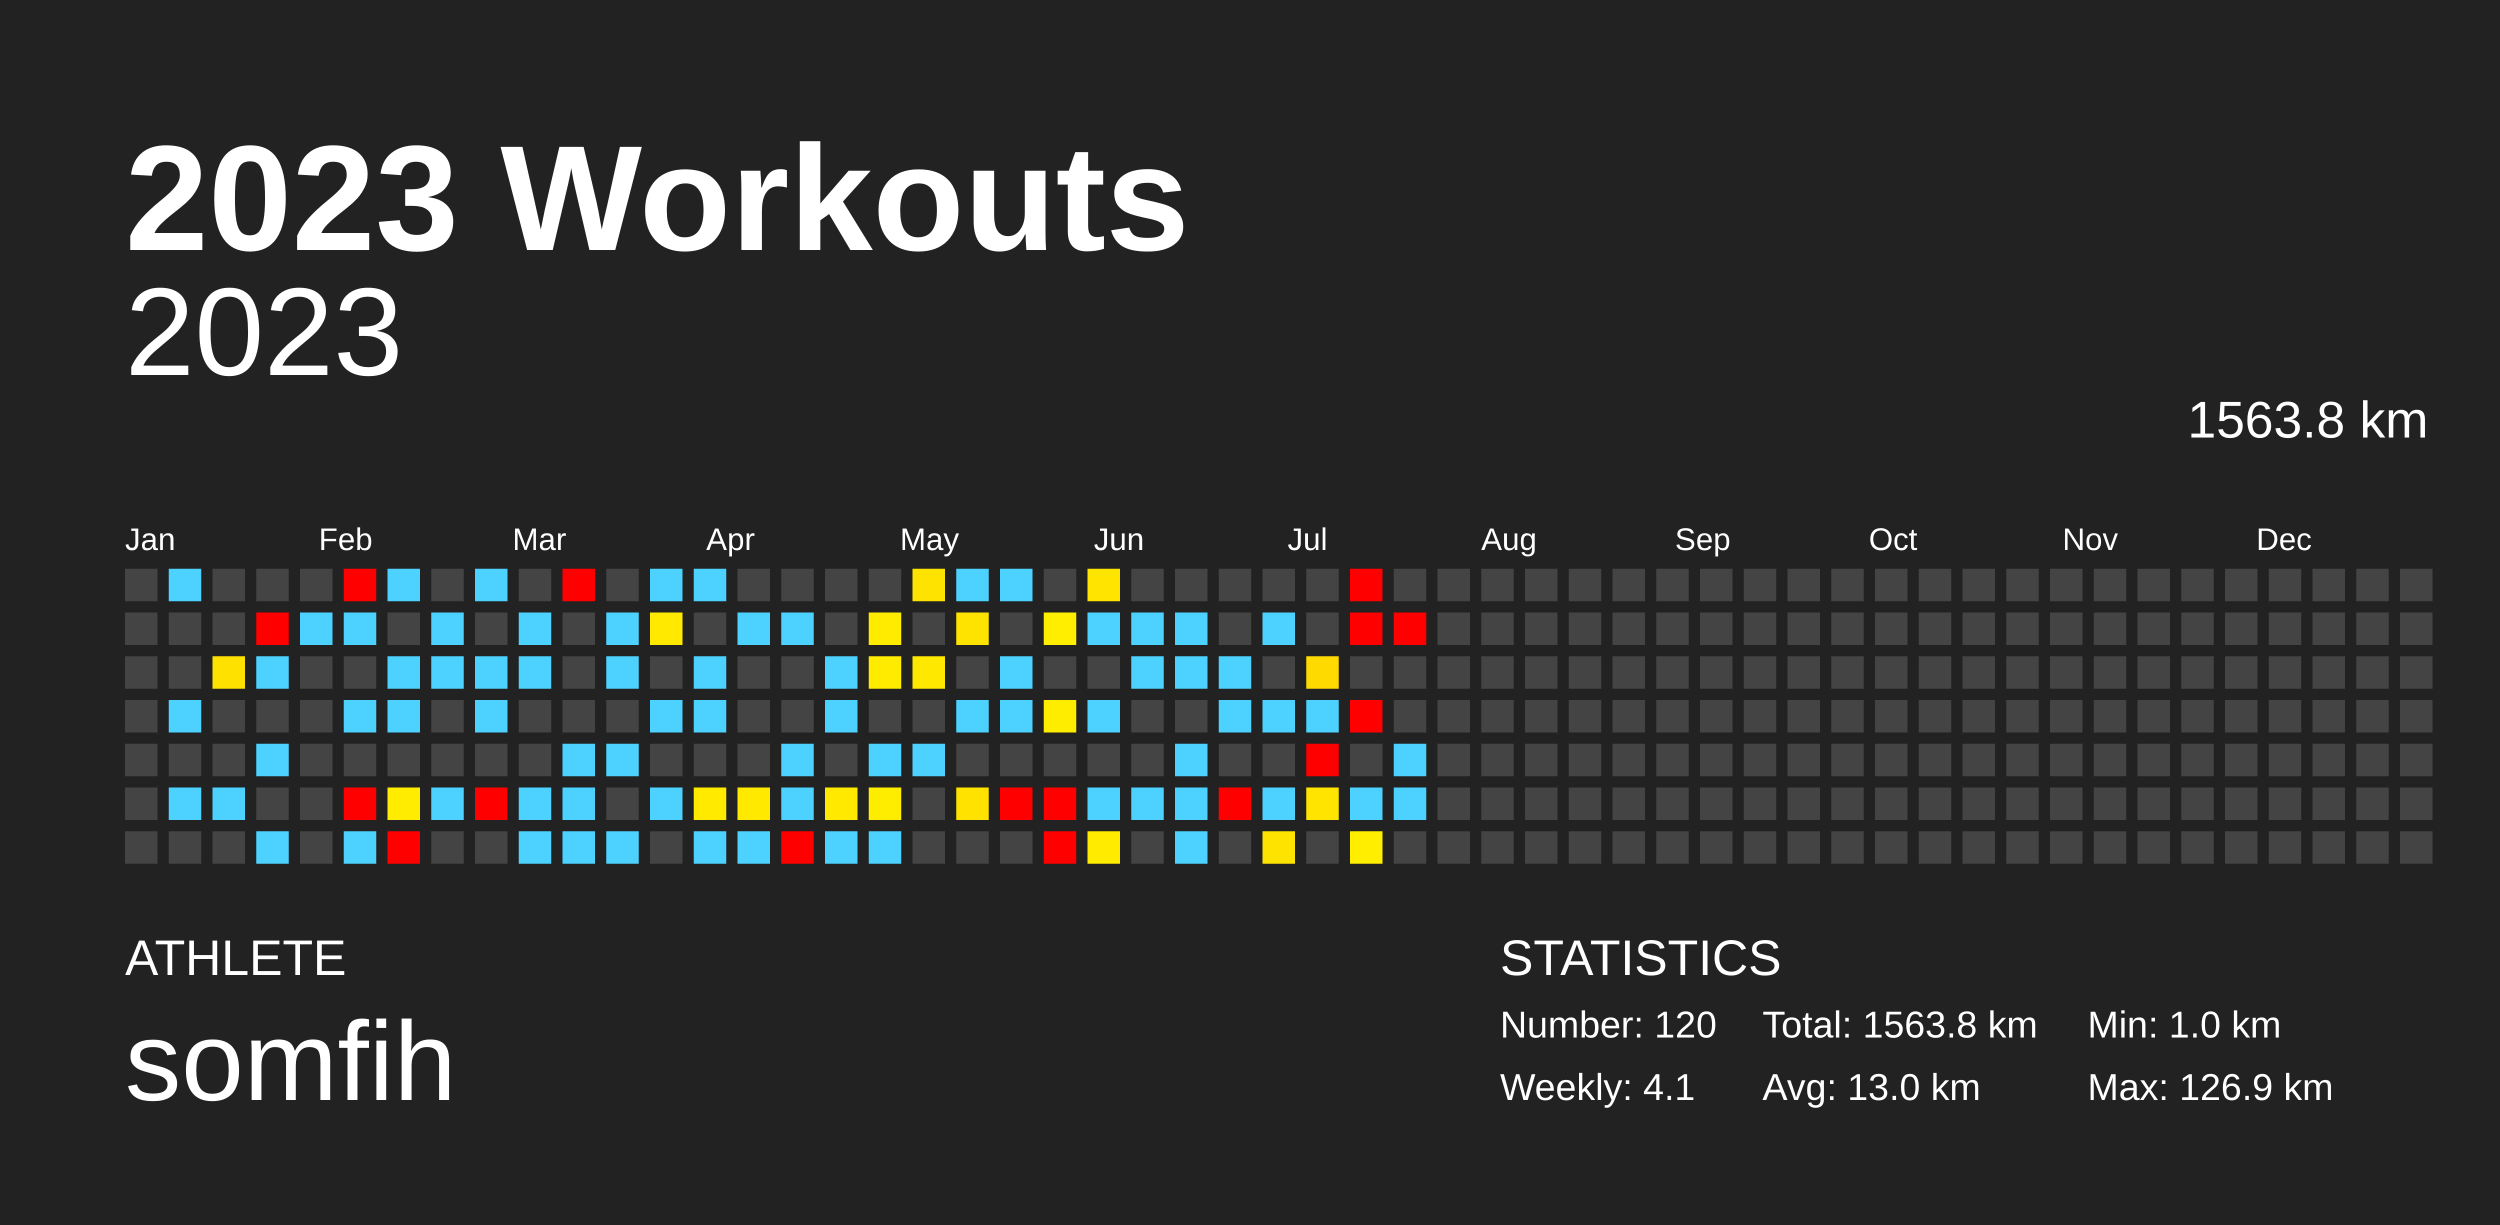
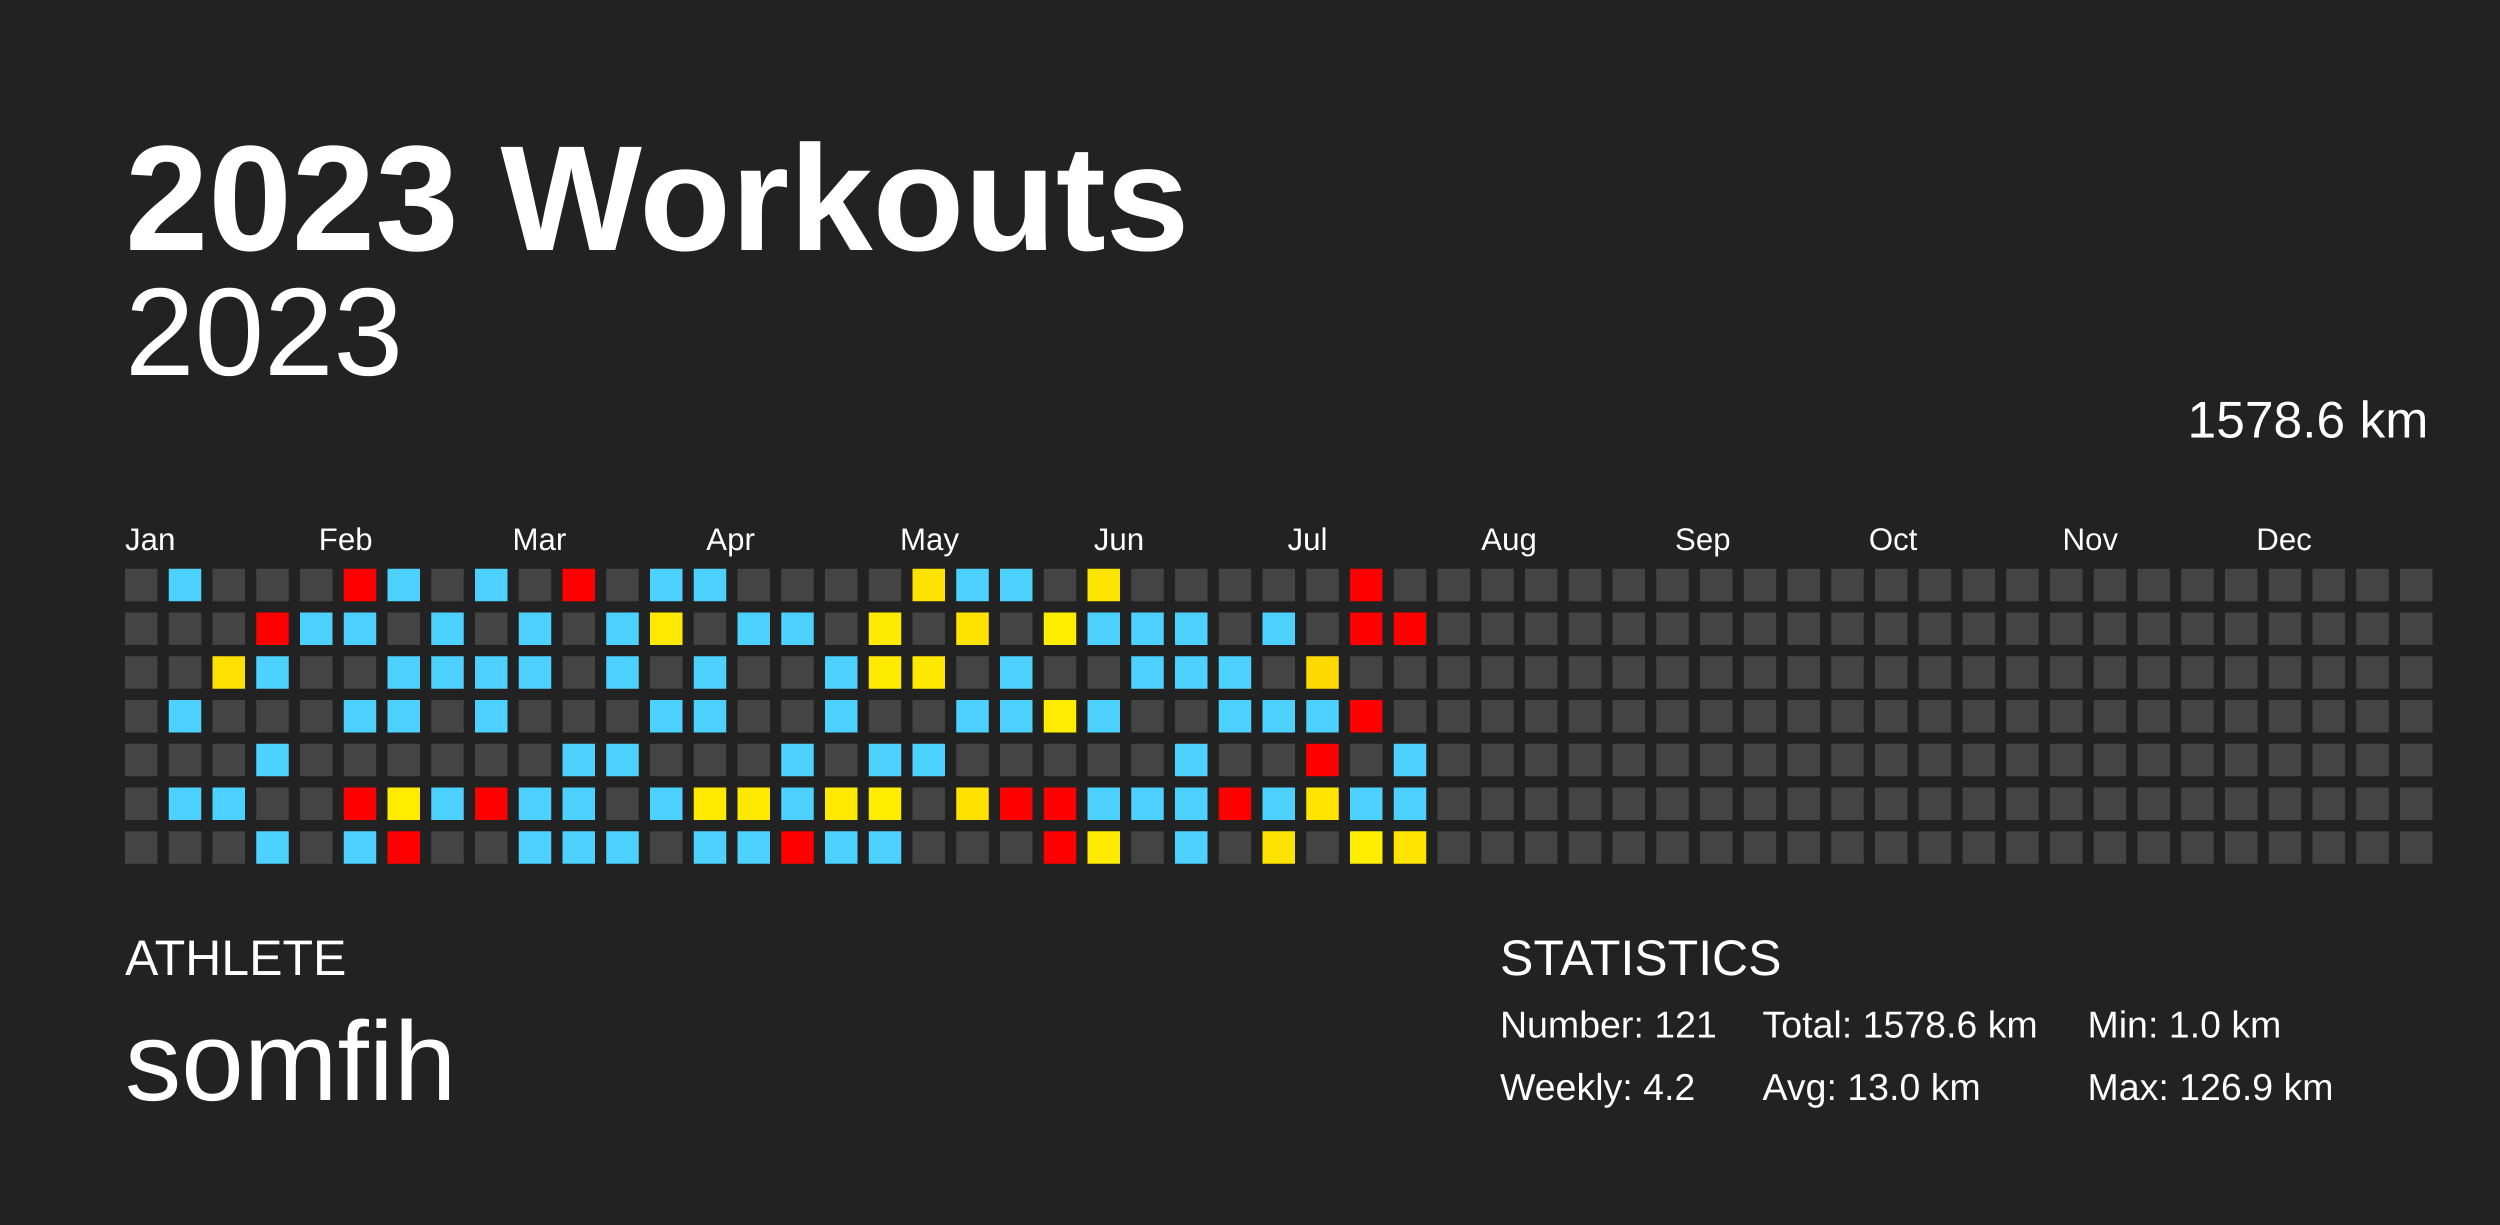
<svg xmlns="http://www.w3.org/2000/svg" baseProfile="full" height="98mm" version="1.1" viewBox="0,0,200,98" width="200mm">
  <defs />
  <rect fill="#222222" height="98" width="200" x="0" y="0" />
  <text fill="#FFFFFF" style="font-size:12px; font-family:Arial; font-weight:bold;" x="10" y="20">2023 Workouts</text>
  <text fill="#FFFFFF" style="font-size:4px; font-family:Arial" x="10" y="78">ATHLETE</text>
  <text fill="#FFFFFF" style="font-size:9px; font-family:Arial" x="10" y="88">somfih</text>
  <text fill="#FFFFFF" style="font-size:4px; font-family:Arial" x="120" y="78">STATISTICS</text>
-   <text fill="#FFFFFF" style="font-size:3px; font-family:Arial" x="120" y="83">Number: 120</text>
-   <text fill="#FFFFFF" style="font-size:3px; font-family:Arial" x="120" y="88">Weekly: 4.1</text>
-   <text fill="#FFFFFF" style="font-size:3px; font-family:Arial" x="141" y="83">Total: 1563.8 km</text>
+   <text fill="#FFFFFF" style="font-size:3px; font-family:Arial" x="120" y="83">Number: 121</text>
+   <text fill="#FFFFFF" style="font-size:3px; font-family:Arial" x="120" y="88">Weekly: 4.2</text>
+   <text fill="#FFFFFF" style="font-size:3px; font-family:Arial" x="141" y="83">Total: 1578.6 km</text>
  <text fill="#FFFFFF" style="font-size:3px; font-family:Arial" x="141" y="88">Avg: 13.0 km</text>
  <text fill="#FFFFFF" style="font-size:3px; font-family:Arial" x="167" y="83">Min: 1.0 km</text>
  <text fill="#FFFFFF" style="font-size:3px; font-family:Arial" x="167" y="88">Max: 126.9 km</text>
  <text alignment-baseline="hanging" fill="#FFFFFF" style="font-size:10.0px; font-family:Arial;" x="10" y="30">2023</text>
-   <text alignment-baseline="hanging" fill="#FFFFFF" style="font-size:4.125px; font-family:Arial;" x="175" y="35">1563.8 km</text>
+   <text alignment-baseline="hanging" fill="#FFFFFF" style="font-size:4.125px; font-family:Arial;" x="175" y="35">1578.6 km</text>
  <text fill="#FFFFFF" style="font-size:2.5px; font-family:Arial" x="10.0" y="44">Jan</text>
  <text fill="#FFFFFF" style="font-size:2.5px; font-family:Arial" x="25.5" y="44">Feb</text>
  <text fill="#FFFFFF" style="font-size:2.5px; font-family:Arial" x="41.0" y="44">Mar</text>
  <text fill="#FFFFFF" style="font-size:2.5px; font-family:Arial" x="56.5" y="44">Apr</text>
  <text fill="#FFFFFF" style="font-size:2.5px; font-family:Arial" x="72.0" y="44">May</text>
  <text fill="#FFFFFF" style="font-size:2.5px; font-family:Arial" x="87.5" y="44">Jun</text>
  <text fill="#FFFFFF" style="font-size:2.5px; font-family:Arial" x="103.0" y="44">Jul</text>
  <text fill="#FFFFFF" style="font-size:2.5px; font-family:Arial" x="118.5" y="44">Aug</text>
  <text fill="#FFFFFF" style="font-size:2.5px; font-family:Arial" x="134.0" y="44">Sep</text>
  <text fill="#FFFFFF" style="font-size:2.5px; font-family:Arial" x="149.5" y="44">Oct</text>
  <text fill="#FFFFFF" style="font-size:2.5px; font-family:Arial" x="165.0" y="44">Nov</text>
  <text fill="#FFFFFF" style="font-size:2.5px; font-family:Arial" x="180.5" y="44">Dec</text>
  <rect fill="#444444" height="2.6" width="2.6" x="10.0" y="45.5" />
  <rect fill="#444444" height="2.6" width="2.6" x="10.0" y="49.0" />
  <rect fill="#444444" height="2.6" width="2.6" x="10.0" y="52.5" />
  <rect fill="#444444" height="2.6" width="2.6" x="10.0" y="56.0" />
  <rect fill="#444444" height="2.6" width="2.6" x="10.0" y="59.5" />
  <rect fill="#444444" height="2.6" width="2.6" x="10.0" y="63.0" />
  <rect fill="#444444" height="2.6" width="2.6" x="10.0" y="66.5" />
  <rect fill="#4dd2ff" height="2.6" width="2.6" x="13.5" y="45.5" />
  <rect fill="#444444" height="2.6" width="2.6" x="13.5" y="49.0" />
  <rect fill="#444444" height="2.6" width="2.6" x="13.5" y="52.5" />
  <rect fill="#4dd2ff" height="2.6" width="2.6" x="13.5" y="56.0" />
  <rect fill="#444444" height="2.6" width="2.6" x="13.5" y="59.5" />
  <rect fill="#4dd2ff" height="2.6" width="2.6" x="13.5" y="63.0" />
  <rect fill="#444444" height="2.6" width="2.6" x="13.5" y="66.5" />
  <rect fill="#444444" height="2.6" width="2.6" x="17.0" y="45.5" />
  <rect fill="#444444" height="2.6" width="2.6" x="17.0" y="49.0" />
  <rect fill="#ffe100" height="2.6" width="2.6" x="17.0" y="52.5" />
  <rect fill="#444444" height="2.6" width="2.6" x="17.0" y="56.0" />
  <rect fill="#444444" height="2.6" width="2.6" x="17.0" y="59.5" />
  <rect fill="#4dd2ff" height="2.6" width="2.6" x="17.0" y="63.0" />
  <rect fill="#444444" height="2.6" width="2.6" x="17.0" y="66.5" />
  <rect fill="#444444" height="2.6" width="2.6" x="20.5" y="45.5" />
  <rect fill="red" height="2.6" width="2.6" x="20.5" y="49.0" />
  <rect fill="#4dd2ff" height="2.6" width="2.6" x="20.5" y="52.5" />
  <rect fill="#444444" height="2.6" width="2.6" x="20.5" y="56.0" />
  <rect fill="#4dd2ff" height="2.6" width="2.6" x="20.5" y="59.5" />
  <rect fill="#444444" height="2.6" width="2.6" x="20.5" y="63.0" />
  <rect fill="#4dd2ff" height="2.6" width="2.6" x="20.5" y="66.5" />
  <rect fill="#444444" height="2.6" width="2.6" x="24.0" y="45.5" />
  <rect fill="#4dd2ff" height="2.6" width="2.6" x="24.0" y="49.0" />
  <rect fill="#444444" height="2.6" width="2.6" x="24.0" y="52.5" />
  <rect fill="#444444" height="2.6" width="2.6" x="24.0" y="56.0" />
  <rect fill="#444444" height="2.6" width="2.6" x="24.0" y="59.5" />
  <rect fill="#444444" height="2.6" width="2.6" x="24.0" y="63.0" />
  <rect fill="#444444" height="2.6" width="2.6" x="24.0" y="66.5" />
  <rect fill="red" height="2.6" width="2.6" x="27.5" y="45.5" />
  <rect fill="#4dd2ff" height="2.6" width="2.6" x="27.5" y="49.0" />
  <rect fill="#444444" height="2.6" width="2.6" x="27.5" y="52.5" />
  <rect fill="#4dd2ff" height="2.6" width="2.6" x="27.5" y="56.0" />
  <rect fill="#444444" height="2.6" width="2.6" x="27.5" y="59.5" />
  <rect fill="red" height="2.6" width="2.6" x="27.5" y="63.0" />
  <rect fill="#4dd2ff" height="2.6" width="2.6" x="27.5" y="66.5" />
  <rect fill="#4dd2ff" height="2.6" width="2.6" x="31.0" y="45.5" />
  <rect fill="#444444" height="2.6" width="2.6" x="31.0" y="49.0" />
  <rect fill="#4dd2ff" height="2.6" width="2.6" x="31.0" y="52.5" />
  <rect fill="#4dd2ff" height="2.6" width="2.6" x="31.0" y="56.0" />
  <rect fill="#444444" height="2.6" width="2.6" x="31.0" y="59.5" />
  <rect fill="#ffec00" height="2.6" width="2.6" x="31.0" y="63.0" />
  <rect fill="red" height="2.6" width="2.6" x="31.0" y="66.5" />
  <rect fill="#444444" height="2.6" width="2.6" x="34.5" y="45.5" />
  <rect fill="#4dd2ff" height="2.6" width="2.6" x="34.5" y="49.0" />
  <rect fill="#4dd2ff" height="2.6" width="2.6" x="34.5" y="52.5" />
  <rect fill="#444444" height="2.6" width="2.6" x="34.5" y="56.0" />
  <rect fill="#444444" height="2.6" width="2.6" x="34.5" y="59.5" />
  <rect fill="#4dd2ff" height="2.6" width="2.6" x="34.5" y="63.0" />
  <rect fill="#444444" height="2.6" width="2.6" x="34.5" y="66.5" />
  <rect fill="#4dd2ff" height="2.6" width="2.6" x="38.0" y="45.5" />
  <rect fill="#444444" height="2.6" width="2.6" x="38.0" y="49.0" />
  <rect fill="#4dd2ff" height="2.6" width="2.6" x="38.0" y="52.5" />
  <rect fill="#4dd2ff" height="2.6" width="2.6" x="38.0" y="56.0" />
  <rect fill="#444444" height="2.6" width="2.6" x="38.0" y="59.5" />
  <rect fill="red" height="2.6" width="2.6" x="38.0" y="63.0" />
  <rect fill="#444444" height="2.6" width="2.6" x="38.0" y="66.5" />
  <rect fill="#444444" height="2.6" width="2.6" x="41.5" y="45.5" />
  <rect fill="#4dd2ff" height="2.6" width="2.6" x="41.5" y="49.0" />
  <rect fill="#4dd2ff" height="2.6" width="2.6" x="41.5" y="52.5" />
  <rect fill="#444444" height="2.6" width="2.6" x="41.5" y="56.0" />
  <rect fill="#444444" height="2.6" width="2.6" x="41.5" y="59.5" />
  <rect fill="#4dd2ff" height="2.6" width="2.6" x="41.5" y="63.0" />
  <rect fill="#4dd2ff" height="2.6" width="2.6" x="41.5" y="66.5" />
  <rect fill="red" height="2.6" width="2.6" x="45.0" y="45.5" />
  <rect fill="#444444" height="2.6" width="2.6" x="45.0" y="49.0" />
  <rect fill="#444444" height="2.6" width="2.6" x="45.0" y="52.5" />
  <rect fill="#444444" height="2.6" width="2.6" x="45.0" y="56.0" />
  <rect fill="#4dd2ff" height="2.6" width="2.6" x="45.0" y="59.5" />
  <rect fill="#4dd2ff" height="2.6" width="2.6" x="45.0" y="63.0" />
  <rect fill="#4dd2ff" height="2.6" width="2.6" x="45.0" y="66.5" />
  <rect fill="#444444" height="2.6" width="2.6" x="48.5" y="45.5" />
  <rect fill="#4dd2ff" height="2.6" width="2.6" x="48.5" y="49.0" />
  <rect fill="#4dd2ff" height="2.6" width="2.6" x="48.5" y="52.5" />
  <rect fill="#444444" height="2.6" width="2.6" x="48.5" y="56.0" />
  <rect fill="#4dd2ff" height="2.6" width="2.6" x="48.5" y="59.5" />
  <rect fill="#444444" height="2.6" width="2.6" x="48.5" y="63.0" />
  <rect fill="#4dd2ff" height="2.6" width="2.6" x="48.5" y="66.5" />
  <rect fill="#4dd2ff" height="2.6" width="2.6" x="52.0" y="45.5" />
  <rect fill="#ffe900" height="2.6" width="2.6" x="52.0" y="49.0" />
  <rect fill="#444444" height="2.6" width="2.6" x="52.0" y="52.5" />
  <rect fill="#4dd2ff" height="2.6" width="2.6" x="52.0" y="56.0" />
  <rect fill="#444444" height="2.6" width="2.6" x="52.0" y="59.5" />
  <rect fill="#4dd2ff" height="2.6" width="2.6" x="52.0" y="63.0" />
  <rect fill="#444444" height="2.6" width="2.6" x="52.0" y="66.5" />
  <rect fill="#4dd2ff" height="2.6" width="2.6" x="55.5" y="45.5" />
  <rect fill="#444444" height="2.6" width="2.6" x="55.5" y="49.0" />
  <rect fill="#4dd2ff" height="2.6" width="2.6" x="55.5" y="52.5" />
  <rect fill="#4dd2ff" height="2.6" width="2.6" x="55.5" y="56.0" />
  <rect fill="#444444" height="2.6" width="2.6" x="55.5" y="59.5" />
  <rect fill="#ffea00" height="2.6" width="2.6" x="55.5" y="63.0" />
  <rect fill="#4dd2ff" height="2.6" width="2.6" x="55.5" y="66.5" />
  <rect fill="#444444" height="2.6" width="2.6" x="59.0" y="45.5" />
  <rect fill="#4dd2ff" height="2.6" width="2.6" x="59.0" y="49.0" />
  <rect fill="#444444" height="2.6" width="2.6" x="59.0" y="52.5" />
  <rect fill="#444444" height="2.6" width="2.6" x="59.0" y="56.0" />
  <rect fill="#444444" height="2.6" width="2.6" x="59.0" y="59.5" />
  <rect fill="#ffe900" height="2.6" width="2.6" x="59.0" y="63.0" />
  <rect fill="#4dd2ff" height="2.6" width="2.6" x="59.0" y="66.5" />
  <rect fill="#444444" height="2.6" width="2.6" x="62.5" y="45.5" />
  <rect fill="#4dd2ff" height="2.6" width="2.6" x="62.5" y="49.0" />
  <rect fill="#444444" height="2.6" width="2.6" x="62.5" y="52.5" />
  <rect fill="#444444" height="2.6" width="2.6" x="62.5" y="56.0" />
  <rect fill="#4dd2ff" height="2.6" width="2.6" x="62.5" y="59.5" />
  <rect fill="#4dd2ff" height="2.6" width="2.6" x="62.5" y="63.0" />
  <rect fill="red" height="2.6" width="2.6" x="62.5" y="66.5" />
  <rect fill="#444444" height="2.6" width="2.6" x="66.0" y="45.5" />
  <rect fill="#444444" height="2.6" width="2.6" x="66.0" y="49.0" />
  <rect fill="#4dd2ff" height="2.6" width="2.6" x="66.0" y="52.5" />
  <rect fill="#4dd2ff" height="2.6" width="2.6" x="66.0" y="56.0" />
  <rect fill="#444444" height="2.6" width="2.6" x="66.0" y="59.5" />
  <rect fill="#ffe900" height="2.6" width="2.6" x="66.0" y="63.0" />
  <rect fill="#4dd2ff" height="2.6" width="2.6" x="66.0" y="66.5" />
  <rect fill="#444444" height="2.6" width="2.6" x="69.5" y="45.5" />
  <rect fill="#ffeb00" height="2.6" width="2.6" x="69.5" y="49.0" />
  <rect fill="#ffeb00" height="2.6" width="2.6" x="69.5" y="52.5" />
  <rect fill="#444444" height="2.6" width="2.6" x="69.5" y="56.0" />
  <rect fill="#4dd2ff" height="2.6" width="2.6" x="69.5" y="59.5" />
  <rect fill="#ffed00" height="2.6" width="2.6" x="69.5" y="63.0" />
  <rect fill="#4dd2ff" height="2.6" width="2.6" x="69.5" y="66.5" />
  <rect fill="#ffe300" height="2.6" width="2.6" x="73.0" y="45.5" />
  <rect fill="#444444" height="2.6" width="2.6" x="73.0" y="49.0" />
  <rect fill="#ffe800" height="2.6" width="2.6" x="73.0" y="52.5" />
  <rect fill="#444444" height="2.6" width="2.6" x="73.0" y="56.0" />
  <rect fill="#4dd2ff" height="2.6" width="2.6" x="73.0" y="59.5" />
  <rect fill="#444444" height="2.6" width="2.6" x="73.0" y="63.0" />
  <rect fill="#444444" height="2.6" width="2.6" x="73.0" y="66.5" />
  <rect fill="#4dd2ff" height="2.6" width="2.6" x="76.5" y="45.5" />
  <rect fill="#ffe300" height="2.6" width="2.6" x="76.5" y="49.0" />
  <rect fill="#444444" height="2.6" width="2.6" x="76.5" y="52.5" />
  <rect fill="#4dd2ff" height="2.6" width="2.6" x="76.5" y="56.0" />
  <rect fill="#444444" height="2.6" width="2.6" x="76.5" y="59.5" />
  <rect fill="#ffe200" height="2.6" width="2.6" x="76.5" y="63.0" />
  <rect fill="#444444" height="2.6" width="2.6" x="76.5" y="66.5" />
  <rect fill="#4dd2ff" height="2.6" width="2.6" x="80.0" y="45.5" />
  <rect fill="#444444" height="2.6" width="2.6" x="80.0" y="49.0" />
  <rect fill="#4dd2ff" height="2.6" width="2.6" x="80.0" y="52.5" />
  <rect fill="#4dd2ff" height="2.6" width="2.6" x="80.0" y="56.0" />
  <rect fill="#444444" height="2.6" width="2.6" x="80.0" y="59.5" />
  <rect fill="red" height="2.6" width="2.6" x="80.0" y="63.0" />
  <rect fill="#444444" height="2.6" width="2.6" x="80.0" y="66.5" />
  <rect fill="#444444" height="2.6" width="2.6" x="83.5" y="45.5" />
  <rect fill="#ffee00" height="2.6" width="2.6" x="83.5" y="49.0" />
  <rect fill="#444444" height="2.6" width="2.6" x="83.5" y="52.5" />
  <rect fill="#ffed00" height="2.6" width="2.6" x="83.5" y="56.0" />
  <rect fill="#444444" height="2.6" width="2.6" x="83.5" y="59.5" />
  <rect fill="red" height="2.6" width="2.6" x="83.5" y="63.0" />
  <rect fill="red" height="2.6" width="2.6" x="83.5" y="66.5" />
  <rect fill="#ffe400" height="2.6" width="2.6" x="87.0" y="45.5" />
  <rect fill="#4dd2ff" height="2.6" width="2.6" x="87.0" y="49.0" />
  <rect fill="#444444" height="2.6" width="2.6" x="87.0" y="52.5" />
  <rect fill="#4dd2ff" height="2.6" width="2.6" x="87.0" y="56.0" />
  <rect fill="#444444" height="2.6" width="2.6" x="87.0" y="59.5" />
  <rect fill="#4dd2ff" height="2.6" width="2.6" x="87.0" y="63.0" />
  <rect fill="#ffeb00" height="2.6" width="2.6" x="87.0" y="66.5" />
  <rect fill="#444444" height="2.6" width="2.6" x="90.5" y="45.5" />
  <rect fill="#4dd2ff" height="2.6" width="2.6" x="90.5" y="49.0" />
  <rect fill="#4dd2ff" height="2.6" width="2.6" x="90.5" y="52.5" />
  <rect fill="#444444" height="2.6" width="2.6" x="90.5" y="56.0" />
  <rect fill="#444444" height="2.6" width="2.6" x="90.5" y="59.5" />
  <rect fill="#4dd2ff" height="2.6" width="2.6" x="90.5" y="63.0" />
  <rect fill="#444444" height="2.6" width="2.6" x="90.5" y="66.5" />
  <rect fill="#444444" height="2.6" width="2.6" x="94.0" y="45.5" />
  <rect fill="#4dd2ff" height="2.6" width="2.6" x="94.0" y="49.0" />
  <rect fill="#4dd2ff" height="2.6" width="2.6" x="94.0" y="52.5" />
  <rect fill="#444444" height="2.6" width="2.6" x="94.0" y="56.0" />
  <rect fill="#4dd2ff" height="2.6" width="2.6" x="94.0" y="59.5" />
  <rect fill="#4dd2ff" height="2.6" width="2.6" x="94.0" y="63.0" />
  <rect fill="#4dd2ff" height="2.6" width="2.6" x="94.0" y="66.5" />
  <rect fill="#444444" height="2.6" width="2.6" x="97.5" y="45.5" />
  <rect fill="#444444" height="2.6" width="2.6" x="97.5" y="49.0" />
  <rect fill="#4dd2ff" height="2.6" width="2.6" x="97.5" y="52.5" />
  <rect fill="#4dd2ff" height="2.6" width="2.6" x="97.5" y="56.0" />
  <rect fill="#444444" height="2.6" width="2.6" x="97.5" y="59.5" />
  <rect fill="red" height="2.6" width="2.6" x="97.5" y="63.0" />
  <rect fill="#444444" height="2.6" width="2.6" x="97.5" y="66.5" />
  <rect fill="#444444" height="2.6" width="2.6" x="101.0" y="45.5" />
  <rect fill="#4dd2ff" height="2.6" width="2.6" x="101.0" y="49.0" />
  <rect fill="#444444" height="2.6" width="2.6" x="101.0" y="52.5" />
  <rect fill="#4dd2ff" height="2.6" width="2.6" x="101.0" y="56.0" />
  <rect fill="#444444" height="2.6" width="2.6" x="101.0" y="59.5" />
  <rect fill="#4dd2ff" height="2.6" width="2.6" x="101.0" y="63.0" />
  <rect fill="#ffe300" height="2.6" width="2.6" x="101.0" y="66.5" />
  <rect fill="#444444" height="2.6" width="2.6" x="104.5" y="45.5" />
  <rect fill="#444444" height="2.6" width="2.6" x="104.5" y="49.0" />
  <rect fill="#ffda00" height="2.6" width="2.6" x="104.5" y="52.5" />
  <rect fill="#4dd2ff" height="2.6" width="2.6" x="104.5" y="56.0" />
  <rect fill="red" height="2.6" width="2.6" x="104.5" y="59.5" />
  <rect fill="#ffe400" height="2.6" width="2.6" x="104.5" y="63.0" />
  <rect fill="#444444" height="2.6" width="2.6" x="104.5" y="66.5" />
  <rect fill="red" height="2.6" width="2.6" x="108.0" y="45.5" />
  <rect fill="red" height="2.6" width="2.6" x="108.0" y="49.0" />
  <rect fill="#444444" height="2.6" width="2.6" x="108.0" y="52.5" />
  <rect fill="red" height="2.6" width="2.6" x="108.0" y="56.0" />
  <rect fill="#444444" height="2.6" width="2.6" x="108.0" y="59.5" />
  <rect fill="#4dd2ff" height="2.6" width="2.6" x="108.0" y="63.0" />
  <rect fill="#ffee00" height="2.6" width="2.6" x="108.0" y="66.5" />
  <rect fill="#444444" height="2.6" width="2.6" x="111.5" y="45.5" />
  <rect fill="red" height="2.6" width="2.6" x="111.5" y="49.0" />
  <rect fill="#444444" height="2.6" width="2.6" x="111.5" y="52.5" />
  <rect fill="#444444" height="2.6" width="2.6" x="111.5" y="56.0" />
  <rect fill="#4dd2ff" height="2.6" width="2.6" x="111.5" y="59.5" />
  <rect fill="#4dd2ff" height="2.6" width="2.6" x="111.5" y="63.0" />
-   <rect fill="#444444" height="2.6" width="2.6" x="111.5" y="66.5" />
+   <rect fill="#ffe400" height="2.6" width="2.6" x="111.5" y="66.5" />
  <rect fill="#444444" height="2.6" width="2.6" x="115.0" y="45.5" />
  <rect fill="#444444" height="2.6" width="2.6" x="115.0" y="49.0" />
  <rect fill="#444444" height="2.6" width="2.6" x="115.0" y="52.5" />
  <rect fill="#444444" height="2.6" width="2.6" x="115.0" y="56.0" />
  <rect fill="#444444" height="2.6" width="2.6" x="115.0" y="59.5" />
  <rect fill="#444444" height="2.6" width="2.6" x="115.0" y="63.0" />
  <rect fill="#444444" height="2.6" width="2.6" x="115.0" y="66.5" />
  <rect fill="#444444" height="2.6" width="2.6" x="118.5" y="45.5" />
  <rect fill="#444444" height="2.6" width="2.6" x="118.5" y="49.0" />
  <rect fill="#444444" height="2.6" width="2.6" x="118.5" y="52.5" />
  <rect fill="#444444" height="2.6" width="2.6" x="118.5" y="56.0" />
  <rect fill="#444444" height="2.6" width="2.6" x="118.5" y="59.5" />
  <rect fill="#444444" height="2.6" width="2.6" x="118.5" y="63.0" />
  <rect fill="#444444" height="2.6" width="2.6" x="118.5" y="66.5" />
  <rect fill="#444444" height="2.6" width="2.6" x="122.0" y="45.5" />
  <rect fill="#444444" height="2.6" width="2.6" x="122.0" y="49.0" />
  <rect fill="#444444" height="2.6" width="2.6" x="122.0" y="52.5" />
  <rect fill="#444444" height="2.6" width="2.6" x="122.0" y="56.0" />
  <rect fill="#444444" height="2.6" width="2.6" x="122.0" y="59.5" />
  <rect fill="#444444" height="2.6" width="2.6" x="122.0" y="63.0" />
  <rect fill="#444444" height="2.6" width="2.6" x="122.0" y="66.5" />
  <rect fill="#444444" height="2.6" width="2.6" x="125.5" y="45.5" />
  <rect fill="#444444" height="2.6" width="2.6" x="125.5" y="49.0" />
  <rect fill="#444444" height="2.6" width="2.6" x="125.5" y="52.5" />
  <rect fill="#444444" height="2.6" width="2.6" x="125.5" y="56.0" />
  <rect fill="#444444" height="2.6" width="2.6" x="125.5" y="59.5" />
  <rect fill="#444444" height="2.6" width="2.6" x="125.5" y="63.0" />
  <rect fill="#444444" height="2.6" width="2.6" x="125.5" y="66.5" />
  <rect fill="#444444" height="2.6" width="2.6" x="129.0" y="45.5" />
  <rect fill="#444444" height="2.6" width="2.6" x="129.0" y="49.0" />
  <rect fill="#444444" height="2.6" width="2.6" x="129.0" y="52.5" />
  <rect fill="#444444" height="2.6" width="2.6" x="129.0" y="56.0" />
  <rect fill="#444444" height="2.6" width="2.6" x="129.0" y="59.5" />
  <rect fill="#444444" height="2.6" width="2.6" x="129.0" y="63.0" />
  <rect fill="#444444" height="2.6" width="2.6" x="129.0" y="66.5" />
  <rect fill="#444444" height="2.6" width="2.6" x="132.5" y="45.5" />
  <rect fill="#444444" height="2.6" width="2.6" x="132.5" y="49.0" />
  <rect fill="#444444" height="2.6" width="2.6" x="132.5" y="52.5" />
  <rect fill="#444444" height="2.6" width="2.6" x="132.5" y="56.0" />
  <rect fill="#444444" height="2.6" width="2.6" x="132.5" y="59.5" />
  <rect fill="#444444" height="2.6" width="2.6" x="132.5" y="63.0" />
  <rect fill="#444444" height="2.6" width="2.6" x="132.5" y="66.5" />
  <rect fill="#444444" height="2.6" width="2.6" x="136.0" y="45.5" />
  <rect fill="#444444" height="2.6" width="2.6" x="136.0" y="49.0" />
  <rect fill="#444444" height="2.6" width="2.6" x="136.0" y="52.5" />
  <rect fill="#444444" height="2.6" width="2.6" x="136.0" y="56.0" />
  <rect fill="#444444" height="2.6" width="2.6" x="136.0" y="59.5" />
  <rect fill="#444444" height="2.6" width="2.6" x="136.0" y="63.0" />
  <rect fill="#444444" height="2.6" width="2.6" x="136.0" y="66.5" />
  <rect fill="#444444" height="2.6" width="2.6" x="139.5" y="45.5" />
  <rect fill="#444444" height="2.6" width="2.6" x="139.5" y="49.0" />
  <rect fill="#444444" height="2.6" width="2.6" x="139.5" y="52.5" />
  <rect fill="#444444" height="2.6" width="2.6" x="139.5" y="56.0" />
  <rect fill="#444444" height="2.6" width="2.6" x="139.5" y="59.5" />
  <rect fill="#444444" height="2.6" width="2.6" x="139.5" y="63.0" />
  <rect fill="#444444" height="2.6" width="2.6" x="139.5" y="66.5" />
  <rect fill="#444444" height="2.6" width="2.6" x="143.0" y="45.5" />
  <rect fill="#444444" height="2.6" width="2.6" x="143.0" y="49.0" />
  <rect fill="#444444" height="2.6" width="2.6" x="143.0" y="52.5" />
  <rect fill="#444444" height="2.6" width="2.6" x="143.0" y="56.0" />
  <rect fill="#444444" height="2.6" width="2.6" x="143.0" y="59.5" />
  <rect fill="#444444" height="2.6" width="2.6" x="143.0" y="63.0" />
  <rect fill="#444444" height="2.6" width="2.6" x="143.0" y="66.5" />
  <rect fill="#444444" height="2.6" width="2.6" x="146.5" y="45.5" />
  <rect fill="#444444" height="2.6" width="2.6" x="146.5" y="49.0" />
  <rect fill="#444444" height="2.6" width="2.6" x="146.5" y="52.5" />
  <rect fill="#444444" height="2.6" width="2.6" x="146.5" y="56.0" />
  <rect fill="#444444" height="2.6" width="2.6" x="146.5" y="59.5" />
  <rect fill="#444444" height="2.6" width="2.6" x="146.5" y="63.0" />
  <rect fill="#444444" height="2.6" width="2.6" x="146.5" y="66.5" />
  <rect fill="#444444" height="2.6" width="2.6" x="150.0" y="45.5" />
  <rect fill="#444444" height="2.6" width="2.6" x="150.0" y="49.0" />
  <rect fill="#444444" height="2.6" width="2.6" x="150.0" y="52.5" />
  <rect fill="#444444" height="2.6" width="2.6" x="150.0" y="56.0" />
  <rect fill="#444444" height="2.6" width="2.6" x="150.0" y="59.5" />
  <rect fill="#444444" height="2.6" width="2.6" x="150.0" y="63.0" />
  <rect fill="#444444" height="2.6" width="2.6" x="150.0" y="66.5" />
  <rect fill="#444444" height="2.6" width="2.6" x="153.5" y="45.5" />
  <rect fill="#444444" height="2.6" width="2.6" x="153.5" y="49.0" />
  <rect fill="#444444" height="2.6" width="2.6" x="153.5" y="52.5" />
  <rect fill="#444444" height="2.6" width="2.6" x="153.5" y="56.0" />
  <rect fill="#444444" height="2.6" width="2.6" x="153.5" y="59.5" />
  <rect fill="#444444" height="2.6" width="2.6" x="153.5" y="63.0" />
  <rect fill="#444444" height="2.6" width="2.6" x="153.5" y="66.5" />
  <rect fill="#444444" height="2.6" width="2.6" x="157.0" y="45.5" />
  <rect fill="#444444" height="2.6" width="2.6" x="157.0" y="49.0" />
  <rect fill="#444444" height="2.6" width="2.6" x="157.0" y="52.5" />
  <rect fill="#444444" height="2.6" width="2.6" x="157.0" y="56.0" />
  <rect fill="#444444" height="2.6" width="2.6" x="157.0" y="59.5" />
  <rect fill="#444444" height="2.6" width="2.6" x="157.0" y="63.0" />
  <rect fill="#444444" height="2.6" width="2.6" x="157.0" y="66.5" />
  <rect fill="#444444" height="2.6" width="2.6" x="160.5" y="45.5" />
  <rect fill="#444444" height="2.6" width="2.6" x="160.5" y="49.0" />
  <rect fill="#444444" height="2.6" width="2.6" x="160.5" y="52.5" />
  <rect fill="#444444" height="2.6" width="2.6" x="160.5" y="56.0" />
  <rect fill="#444444" height="2.6" width="2.6" x="160.5" y="59.5" />
  <rect fill="#444444" height="2.6" width="2.6" x="160.5" y="63.0" />
  <rect fill="#444444" height="2.6" width="2.6" x="160.5" y="66.5" />
  <rect fill="#444444" height="2.6" width="2.6" x="164.0" y="45.5" />
  <rect fill="#444444" height="2.6" width="2.6" x="164.0" y="49.0" />
  <rect fill="#444444" height="2.6" width="2.6" x="164.0" y="52.5" />
  <rect fill="#444444" height="2.6" width="2.6" x="164.0" y="56.0" />
  <rect fill="#444444" height="2.6" width="2.6" x="164.0" y="59.5" />
  <rect fill="#444444" height="2.6" width="2.6" x="164.0" y="63.0" />
  <rect fill="#444444" height="2.6" width="2.6" x="164.0" y="66.5" />
  <rect fill="#444444" height="2.6" width="2.6" x="167.5" y="45.5" />
  <rect fill="#444444" height="2.6" width="2.6" x="167.5" y="49.0" />
  <rect fill="#444444" height="2.6" width="2.6" x="167.5" y="52.5" />
  <rect fill="#444444" height="2.6" width="2.6" x="167.5" y="56.0" />
  <rect fill="#444444" height="2.6" width="2.6" x="167.5" y="59.5" />
  <rect fill="#444444" height="2.6" width="2.6" x="167.5" y="63.0" />
  <rect fill="#444444" height="2.6" width="2.6" x="167.5" y="66.5" />
  <rect fill="#444444" height="2.6" width="2.6" x="171.0" y="45.5" />
  <rect fill="#444444" height="2.6" width="2.6" x="171.0" y="49.0" />
  <rect fill="#444444" height="2.6" width="2.6" x="171.0" y="52.5" />
  <rect fill="#444444" height="2.6" width="2.6" x="171.0" y="56.0" />
  <rect fill="#444444" height="2.6" width="2.6" x="171.0" y="59.5" />
  <rect fill="#444444" height="2.6" width="2.6" x="171.0" y="63.0" />
  <rect fill="#444444" height="2.6" width="2.6" x="171.0" y="66.5" />
  <rect fill="#444444" height="2.6" width="2.6" x="174.5" y="45.5" />
  <rect fill="#444444" height="2.6" width="2.6" x="174.5" y="49.0" />
  <rect fill="#444444" height="2.6" width="2.6" x="174.5" y="52.5" />
  <rect fill="#444444" height="2.6" width="2.6" x="174.5" y="56.0" />
  <rect fill="#444444" height="2.6" width="2.6" x="174.5" y="59.5" />
  <rect fill="#444444" height="2.6" width="2.6" x="174.5" y="63.0" />
  <rect fill="#444444" height="2.6" width="2.6" x="174.5" y="66.5" />
  <rect fill="#444444" height="2.6" width="2.6" x="178.0" y="45.5" />
  <rect fill="#444444" height="2.6" width="2.6" x="178.0" y="49.0" />
  <rect fill="#444444" height="2.6" width="2.6" x="178.0" y="52.5" />
  <rect fill="#444444" height="2.6" width="2.6" x="178.0" y="56.0" />
  <rect fill="#444444" height="2.6" width="2.6" x="178.0" y="59.5" />
  <rect fill="#444444" height="2.6" width="2.6" x="178.0" y="63.0" />
  <rect fill="#444444" height="2.6" width="2.6" x="178.0" y="66.5" />
  <rect fill="#444444" height="2.6" width="2.6" x="181.5" y="45.5" />
  <rect fill="#444444" height="2.6" width="2.6" x="181.5" y="49.0" />
  <rect fill="#444444" height="2.6" width="2.6" x="181.5" y="52.5" />
  <rect fill="#444444" height="2.6" width="2.6" x="181.5" y="56.0" />
  <rect fill="#444444" height="2.6" width="2.6" x="181.5" y="59.5" />
  <rect fill="#444444" height="2.6" width="2.6" x="181.5" y="63.0" />
  <rect fill="#444444" height="2.6" width="2.6" x="181.5" y="66.5" />
  <rect fill="#444444" height="2.6" width="2.6" x="185.0" y="45.5" />
  <rect fill="#444444" height="2.6" width="2.6" x="185.0" y="49.0" />
  <rect fill="#444444" height="2.6" width="2.6" x="185.0" y="52.5" />
  <rect fill="#444444" height="2.6" width="2.6" x="185.0" y="56.0" />
  <rect fill="#444444" height="2.6" width="2.6" x="185.0" y="59.5" />
  <rect fill="#444444" height="2.6" width="2.6" x="185.0" y="63.0" />
  <rect fill="#444444" height="2.6" width="2.6" x="185.0" y="66.5" />
  <rect fill="#444444" height="2.6" width="2.6" x="188.5" y="45.5" />
  <rect fill="#444444" height="2.6" width="2.6" x="188.5" y="49.0" />
  <rect fill="#444444" height="2.6" width="2.6" x="188.5" y="52.5" />
  <rect fill="#444444" height="2.6" width="2.6" x="188.5" y="56.0" />
  <rect fill="#444444" height="2.6" width="2.6" x="188.5" y="59.5" />
  <rect fill="#444444" height="2.6" width="2.6" x="188.5" y="63.0" />
  <rect fill="#444444" height="2.6" width="2.6" x="188.5" y="66.5" />
  <rect fill="#444444" height="2.6" width="2.6" x="192.0" y="45.5" />
  <rect fill="#444444" height="2.6" width="2.6" x="192.0" y="49.0" />
  <rect fill="#444444" height="2.6" width="2.6" x="192.0" y="52.5" />
  <rect fill="#444444" height="2.6" width="2.6" x="192.0" y="56.0" />
  <rect fill="#444444" height="2.6" width="2.6" x="192.0" y="59.5" />
  <rect fill="#444444" height="2.6" width="2.6" x="192.0" y="63.0" />
  <rect fill="#444444" height="2.6" width="2.6" x="192.0" y="66.5" />
</svg>
